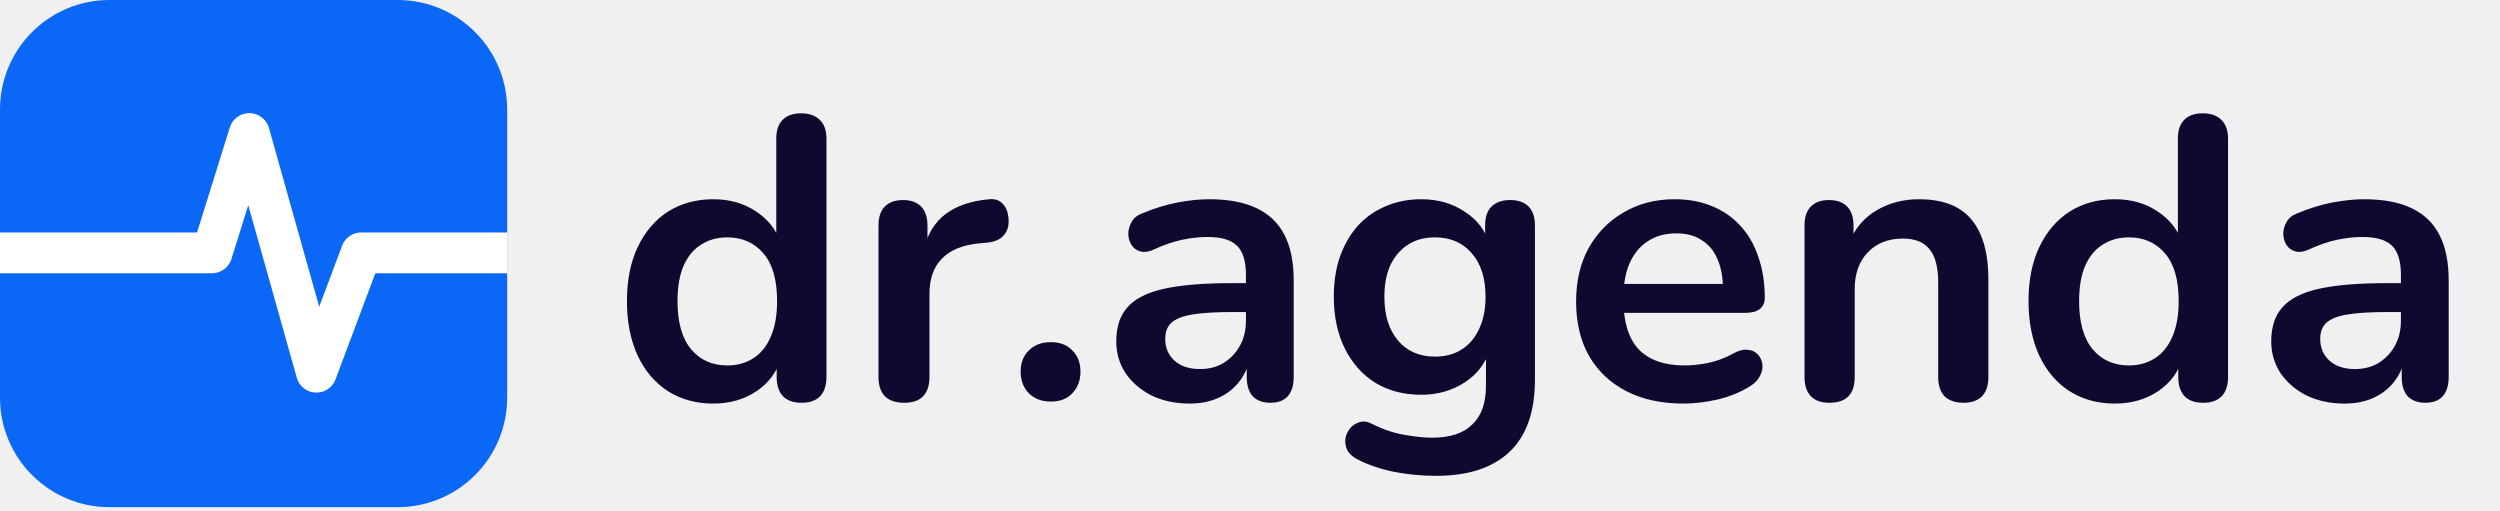
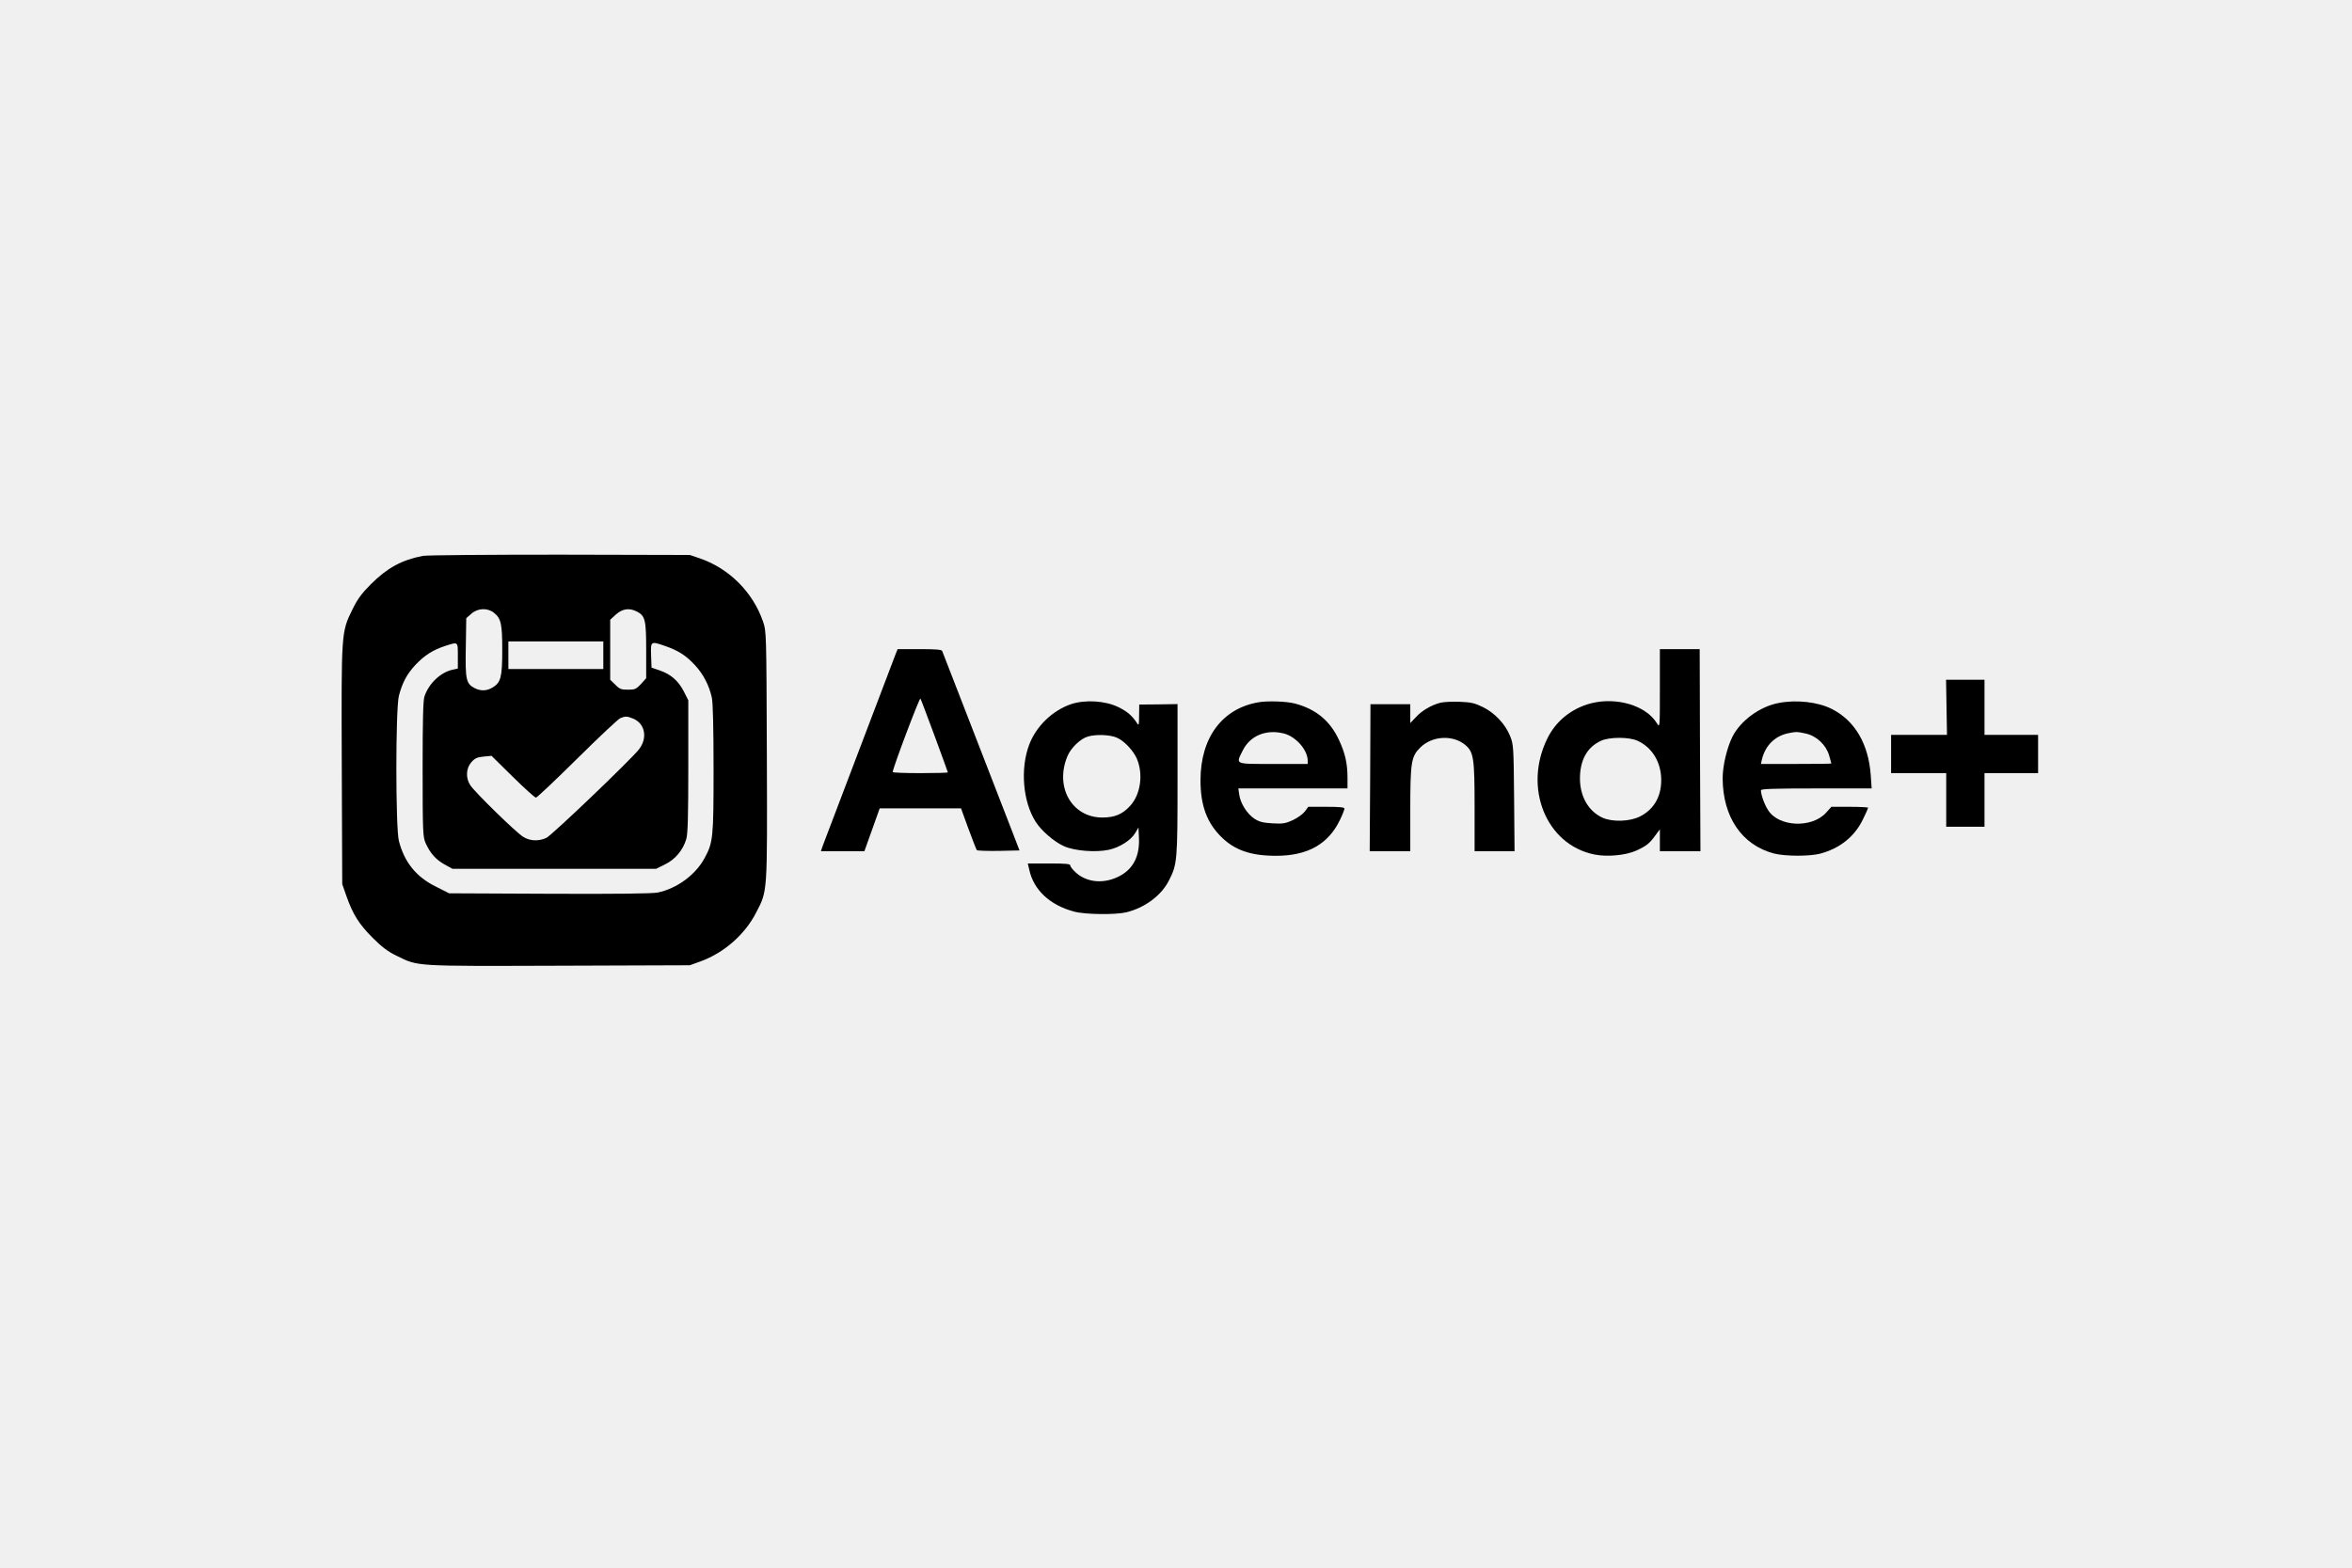
- <svg xmlns="http://www.w3.org/2000/svg" width="137" height="28" viewBox="0 0 137 28" fill="none">
-   <g clip-path="url(#clip0_56_3248)">
-     <rect width="27.792" height="27.792" rx="6" fill="#0B68F7" />
-     <path d="M13.675 6.349L13.676 6.35L13.678 6.349L13.677 6.35C13.885 6.353 14.087 6.422 14.252 6.549L14.367 6.654C14.473 6.767 14.552 6.904 14.594 7.055L17.472 17.29L18.888 13.517L18.949 13.383C19.021 13.255 19.121 13.145 19.242 13.061L19.369 12.987C19.5 12.922 19.645 12.889 19.793 12.889H42.183C42.439 12.889 42.685 12.991 42.866 13.172L42.931 13.243C43.072 13.416 43.15 13.632 43.15 13.857C43.15 14.081 43.072 14.297 42.931 14.469L42.866 14.54C42.685 14.722 42.439 14.823 42.183 14.824H20.464L18.246 20.737C18.192 20.88 18.106 21.007 17.994 21.11L17.875 21.203C17.747 21.288 17.602 21.34 17.451 21.358L17.3 21.364C17.147 21.357 16.998 21.315 16.866 21.241L16.74 21.156C16.62 21.061 16.525 20.939 16.462 20.801L16.409 20.659L13.612 10.715L12.541 14.145C12.495 14.293 12.414 14.426 12.307 14.536L12.19 14.636C12.066 14.727 11.922 14.787 11.771 14.812L11.618 14.824H-9.183C-9.407 14.824 -9.624 14.746 -9.796 14.605L-9.866 14.54C-10.048 14.359 -10.15 14.113 -10.15 13.857C-10.15 13.6 -10.048 13.354 -9.866 13.172L-9.796 13.108C-9.624 12.967 -9.407 12.889 -9.183 12.889H10.907L12.738 7.028L12.796 6.883C12.865 6.744 12.968 6.623 13.095 6.532L13.227 6.452C13.365 6.383 13.517 6.348 13.672 6.35L13.673 6.349H13.675Z" fill="white" stroke="white" stroke-width="0.3" />
+ <svg xmlns="http://www.w3.org/2000/svg" version="1.0" width="1536pt" height="1024pt" viewBox="0 0 1536 1024" preserveAspectRatio="xMidYMid meet">
+   <g transform="translate(0,1024) scale(0.1,-0.1)" fill="#000000" stroke="none">
+     <path d="M2761 6609 c-138 -27 -231 -78 -337 -183 -64 -64 -89 -99 -122 -166 -74 -151 -73 -144 -70 -1020 l3 -775 28 -80 c42 -118 81 -181 171 -271 61 -61 100 -90 156 -117 144 -70 102 -68 1056 -65 l859 3 72 26 c152 56 288 175 361 318 75 145 73 116 70 1026 -3 807 -3 810 -25 875 -66 192 -221 347 -413 413 l-65 22 -850 2 c-467 0 -870 -3 -894 -8z m464 -371 c47 -37 55 -72 55 -243 0 -177 -9 -213 -62 -245 -39 -24 -78 -25 -118 -5 -56 29 -62 55 -58 267 l3 190 33 29 c41 37 105 40 147 7z m935 7 c54 -28 60 -55 60 -255 l0 -180 -34 -38 c-31 -33 -39 -37 -85 -37 -44 0 -55 4 -83 33 l-33 32 0 196 0 196 37 34 c43 38 88 45 138 19z m-220 -285 l0 -90 -310 0 -310 0 0 90 0 90 310 0 310 0 0 -90z m-950 -4 l0 -83 -32 -7 c-79 -16 -157 -89 -186 -175 -9 -24 -12 -166 -12 -475 0 -414 2 -444 20 -484 30 -66 66 -106 122 -138 l53 -29 665 0 665 0 58 29 c67 32 118 94 139 166 10 34 13 150 13 476 l0 430 -30 59 c-36 69 -84 111 -157 136 l-53 18 -3 80 c-3 94 -3 94 93 61 83 -29 133 -60 191 -122 56 -59 96 -136 113 -216 7 -34 11 -201 11 -465 0 -449 -3 -479 -58 -581 -59 -110 -181 -200 -307 -226 -34 -7 -270 -10 -707 -8 l-655 3 -85 43 c-129 63 -207 159 -243 299 -22 85 -22 862 0 948 23 88 53 143 109 203 59 62 114 97 194 123 85 27 82 30 82 -65z m1145 -410 c79 -33 96 -129 36 -203 -60 -74 -567 -559 -603 -576 -50 -23 -106 -21 -150 6 -47 28 -322 297 -348 340 -30 48 -26 109 8 148 23 26 38 33 80 37 l52 5 139 -137 c76 -75 144 -136 151 -136 7 0 128 115 270 255 141 140 268 259 281 264 33 14 45 13 84 -3z" />
+     <path d="M5851 5973 c-18 -46 -462 -1215 -477 -1255 l-13 -38 142 0 142 0 50 140 50 140 265 0 266 0 48 -132 c27 -73 52 -137 55 -141 4 -4 69 -6 143 -5 l136 3 -50 130 c-47 123 -445 1146 -455 1173 -4 9 -43 12 -148 12 l-143 0 -11 -27z m253 -541 c47 -128 86 -235 86 -237 0 -3 -81 -5 -180 -5 -99 0 -180 3 -180 7 0 25 176 491 181 480 4 -6 45 -117 93 -245z" />
+     <path d="M10840 5743 c0 -256 0 -258 -19 -228 -70 116 -262 174 -431 131 -126 -33 -229 -115 -285 -230 -158 -321 -9 -692 305 -757 85 -18 207 -6 276 25 67 31 86 46 125 100 l29 39 0 -71 0 -72 133 0 132 0 -3 660 -2 660 -130 0 -130 0 0 -257z m-145 -342 c89 -41 145 -127 153 -232 8 -121 -41 -214 -140 -263 -66 -33 -180 -36 -243 -7 -91 42 -146 137 -147 254 0 122 46 206 137 248 55 26 185 26 240 0z" />
+     <path d="M12712 5620 l3 -180 -182 0 -183 0 0 -125 0 -125 180 0 180 0 0 -175 0 -175 125 0 125 0 0 175 0 175 175 0 175 0 0 125 0 125 -175 0 -175 0 0 180 0 180 -125 0 -126 0 3 -180z" />
+     <path d="M6996 5641 c-122 -41 -230 -145 -275 -266 -59 -157 -41 -371 42 -502 37 -59 122 -132 185 -160 68 -31 206 -42 292 -24 71 15 145 62 173 109 l22 37 3 -65 c6 -120 -36 -204 -124 -251 -98 -53 -209 -46 -283 17 -23 20 -41 42 -41 50 0 11 -25 14 -139 14 l-139 0 10 -42 c29 -133 137 -232 295 -273 71 -19 270 -21 339 -4 121 30 229 110 278 208 54 106 56 125 56 659 l0 493 -125 -2 -125 -1 -1 -72 c0 -59 -2 -68 -12 -52 -32 50 -64 78 -123 107 -85 42 -216 50 -308 20z m299 -220 c48 -21 108 -86 130 -138 42 -101 24 -231 -43 -305 -50 -56 -101 -78 -183 -78 -200 0 -313 201 -227 403 23 53 85 113 133 126 53 16 147 12 190 -8z" />
+     <path d="M8220 5653 c-238 -40 -380 -231 -380 -510 0 -163 41 -275 134 -368 88 -88 194 -125 359 -125 207 0 342 76 418 235 16 33 29 66 29 73 0 9 -30 12 -118 12 l-118 0 -23 -31 c-13 -17 -48 -42 -78 -56 -48 -22 -65 -25 -134 -21 -63 4 -86 10 -118 31 -47 31 -91 101 -98 157 l-6 40 357 0 356 0 0 70 c0 91 -15 160 -55 245 -58 127 -152 204 -290 240 -55 14 -175 18 -235 8z m164 -204 c79 -20 155 -107 156 -176 l0 -23 -225 0 c-257 0 -245 -5 -199 88 48 97 153 140 268 111z" />
+     <path d="M9407 5650 c-60 -16 -119 -50 -159 -93 l-38 -40 0 61 0 62 -130 0 -130 0 -2 -480 -3 -480 133 0 132 0 0 265 c0 316 6 353 64 411 77 78 214 86 295 18 55 -46 61 -86 61 -406 l0 -288 131 0 130 0 -3 348 c-3 335 -4 349 -26 404 -32 79 -99 150 -177 189 -55 27 -78 32 -152 35 -49 2 -105 -1 -126 -6z" />
+     <path d="M11615 5648 c-122 -23 -248 -115 -301 -220 -36 -72 -64 -190 -64 -272 1 -253 126 -436 335 -491 74 -19 233 -19 302 -1 130 35 227 113 281 228 18 36 32 69 32 72 0 3 -54 6 -120 6 l-120 0 -35 -39 c-93 -102 -309 -93 -378 17 -24 36 -47 101 -47 130 0 9 79 12 361 12 l362 0 -6 88 c-15 204 -104 355 -254 431 -91 46 -231 62 -348 39z m176 -199 c71 -15 133 -73 154 -142 8 -28 15 -52 15 -54 0 -2 -104 -3 -230 -3 l-230 0 6 28 c22 92 85 155 174 173 52 10 54 10 111 -2z" />
  </g>
-   <path d="M39.086 22.116C38.147 22.116 37.319 21.889 36.6 21.434C35.896 20.979 35.346 20.334 34.95 19.498C34.554 18.647 34.356 17.65 34.356 16.506C34.356 15.347 34.554 14.357 34.95 13.536C35.346 12.7 35.896 12.055 36.6 11.6C37.319 11.145 38.147 10.918 39.086 10.918C39.981 10.918 40.758 11.138 41.418 11.578C42.093 12.018 42.547 12.597 42.782 13.316H42.54V7.596C42.54 7.141 42.657 6.797 42.892 6.562C43.127 6.327 43.464 6.21 43.904 6.21C44.344 6.21 44.681 6.327 44.916 6.562C45.165 6.797 45.29 7.141 45.29 7.596V20.664C45.29 21.119 45.173 21.471 44.938 21.72C44.703 21.955 44.366 22.072 43.926 22.072C43.486 22.072 43.149 21.955 42.914 21.72C42.679 21.471 42.562 21.119 42.562 20.664V18.948L42.804 19.608C42.584 20.371 42.137 20.979 41.462 21.434C40.787 21.889 39.995 22.116 39.086 22.116ZM39.856 20.026C40.399 20.026 40.875 19.894 41.286 19.63C41.697 19.366 42.012 18.977 42.232 18.464C42.467 17.936 42.584 17.283 42.584 16.506C42.584 15.333 42.335 14.46 41.836 13.888C41.337 13.301 40.677 13.008 39.856 13.008C39.313 13.008 38.837 13.14 38.426 13.404C38.015 13.653 37.693 14.042 37.458 14.57C37.238 15.083 37.128 15.729 37.128 16.506C37.128 17.665 37.377 18.545 37.876 19.146C38.375 19.733 39.035 20.026 39.856 20.026ZM49.549 22.072C49.095 22.072 48.743 21.955 48.493 21.72C48.259 21.471 48.141 21.119 48.141 20.664V12.348C48.141 11.893 48.259 11.549 48.493 11.314C48.728 11.079 49.058 10.962 49.483 10.962C49.909 10.962 50.239 11.079 50.473 11.314C50.708 11.549 50.825 11.893 50.825 12.348V13.734H50.605C50.811 12.854 51.214 12.187 51.815 11.732C52.417 11.277 53.216 11.006 54.213 10.918C54.521 10.889 54.763 10.969 54.939 11.16C55.13 11.336 55.24 11.615 55.269 11.996C55.299 12.363 55.211 12.663 55.005 12.898C54.815 13.118 54.521 13.25 54.125 13.294L53.641 13.338C52.747 13.426 52.072 13.705 51.617 14.174C51.163 14.629 50.935 15.274 50.935 16.11V20.664C50.935 21.119 50.818 21.471 50.583 21.72C50.349 21.955 50.004 22.072 49.549 22.072ZM57.582 22.006C57.084 22.006 56.68 21.852 56.372 21.544C56.079 21.236 55.932 20.84 55.932 20.356C55.932 19.887 56.079 19.505 56.372 19.212C56.68 18.904 57.084 18.75 57.582 18.75C58.096 18.75 58.492 18.904 58.77 19.212C59.064 19.505 59.21 19.887 59.21 20.356C59.21 20.84 59.064 21.236 58.77 21.544C58.492 21.852 58.096 22.006 57.582 22.006ZM65.197 22.116C64.42 22.116 63.723 21.969 63.107 21.676C62.506 21.368 62.029 20.957 61.677 20.444C61.34 19.931 61.171 19.351 61.171 18.706C61.171 17.914 61.376 17.291 61.787 16.836C62.198 16.367 62.865 16.029 63.789 15.824C64.713 15.619 65.952 15.516 67.507 15.516H68.607V17.1H67.529C66.62 17.1 65.894 17.144 65.351 17.232C64.808 17.32 64.42 17.474 64.185 17.694C63.965 17.899 63.855 18.193 63.855 18.574C63.855 19.058 64.024 19.454 64.361 19.762C64.698 20.07 65.168 20.224 65.769 20.224C66.253 20.224 66.678 20.114 67.045 19.894C67.426 19.659 67.727 19.344 67.947 18.948C68.167 18.552 68.277 18.097 68.277 17.584V15.054C68.277 14.321 68.116 13.793 67.793 13.47C67.47 13.147 66.928 12.986 66.165 12.986C65.74 12.986 65.278 13.037 64.779 13.14C64.295 13.243 63.782 13.419 63.239 13.668C62.96 13.8 62.711 13.837 62.491 13.778C62.286 13.719 62.124 13.602 62.007 13.426C61.89 13.235 61.831 13.03 61.831 12.81C61.831 12.59 61.89 12.377 62.007 12.172C62.124 11.952 62.322 11.791 62.601 11.688C63.276 11.409 63.921 11.211 64.537 11.094C65.168 10.977 65.74 10.918 66.253 10.918C67.309 10.918 68.174 11.079 68.849 11.402C69.538 11.725 70.052 12.216 70.389 12.876C70.726 13.521 70.895 14.357 70.895 15.384V20.664C70.895 21.119 70.785 21.471 70.565 21.72C70.345 21.955 70.03 22.072 69.619 22.072C69.208 22.072 68.886 21.955 68.651 21.72C68.431 21.471 68.321 21.119 68.321 20.664V19.608H68.497C68.394 20.121 68.189 20.569 67.881 20.95C67.588 21.317 67.214 21.603 66.759 21.808C66.304 22.013 65.784 22.116 65.197 22.116ZM78.702 26.076C77.91 26.076 77.14 26.003 76.392 25.856C75.659 25.709 74.992 25.482 74.39 25.174C74.112 25.027 73.921 24.851 73.818 24.646C73.73 24.441 73.701 24.228 73.73 24.008C73.774 23.803 73.862 23.619 73.994 23.458C74.141 23.297 74.317 23.187 74.522 23.128C74.728 23.069 74.94 23.099 75.16 23.216C75.806 23.539 76.414 23.744 76.986 23.832C77.573 23.935 78.072 23.986 78.482 23.986C79.465 23.986 80.198 23.744 80.682 23.26C81.181 22.791 81.43 22.087 81.43 21.148V19.168H81.628C81.408 19.916 80.946 20.517 80.242 20.972C79.553 21.412 78.768 21.632 77.888 21.632C76.92 21.632 76.077 21.412 75.358 20.972C74.64 20.517 74.082 19.887 73.686 19.08C73.29 18.273 73.092 17.335 73.092 16.264C73.092 15.457 73.202 14.731 73.422 14.086C73.657 13.426 73.98 12.861 74.39 12.392C74.816 11.923 75.322 11.563 75.908 11.314C76.51 11.05 77.17 10.918 77.888 10.918C78.798 10.918 79.59 11.145 80.264 11.6C80.954 12.04 81.401 12.627 81.606 13.36L81.386 13.91V12.348C81.386 11.893 81.504 11.549 81.738 11.314C81.988 11.079 82.325 10.962 82.75 10.962C83.19 10.962 83.528 11.079 83.762 11.314C83.997 11.549 84.114 11.893 84.114 12.348V20.818C84.114 22.563 83.652 23.876 82.728 24.756C81.804 25.636 80.462 26.076 78.702 26.076ZM78.636 19.542C79.208 19.542 79.7 19.41 80.11 19.146C80.521 18.882 80.836 18.508 81.056 18.024C81.291 17.525 81.408 16.939 81.408 16.264C81.408 15.252 81.159 14.46 80.66 13.888C80.162 13.301 79.487 13.008 78.636 13.008C78.064 13.008 77.573 13.14 77.162 13.404C76.752 13.668 76.429 14.042 76.194 14.526C75.974 15.01 75.864 15.589 75.864 16.264C75.864 17.276 76.114 18.075 76.612 18.662C77.111 19.249 77.786 19.542 78.636 19.542ZM92.266 22.116C91.048 22.116 90 21.889 89.12 21.434C88.24 20.979 87.558 20.334 87.074 19.498C86.604 18.662 86.37 17.672 86.37 16.528C86.37 15.413 86.597 14.438 87.052 13.602C87.521 12.766 88.159 12.113 88.966 11.644C89.787 11.16 90.718 10.918 91.76 10.918C92.522 10.918 93.204 11.043 93.806 11.292C94.422 11.541 94.942 11.901 95.368 12.37C95.808 12.839 96.138 13.411 96.358 14.086C96.592 14.746 96.71 15.494 96.71 16.33C96.71 16.594 96.614 16.799 96.424 16.946C96.248 17.078 95.991 17.144 95.654 17.144H88.592V15.56H94.774L94.422 15.89C94.422 15.215 94.319 14.651 94.114 14.196C93.923 13.741 93.637 13.397 93.256 13.162C92.889 12.913 92.427 12.788 91.87 12.788C91.254 12.788 90.726 12.935 90.286 13.228C89.86 13.507 89.53 13.91 89.296 14.438C89.076 14.951 88.966 15.567 88.966 16.286V16.44C88.966 17.643 89.244 18.545 89.802 19.146C90.374 19.733 91.21 20.026 92.31 20.026C92.691 20.026 93.116 19.982 93.586 19.894C94.07 19.791 94.524 19.623 94.95 19.388C95.258 19.212 95.529 19.139 95.764 19.168C95.998 19.183 96.182 19.263 96.314 19.41C96.46 19.557 96.548 19.74 96.578 19.96C96.607 20.165 96.563 20.378 96.446 20.598C96.343 20.818 96.16 21.009 95.896 21.17C95.382 21.493 94.788 21.735 94.114 21.896C93.454 22.043 92.838 22.116 92.266 22.116ZM100.251 22.072C99.811 22.072 99.474 21.955 99.239 21.72C99.005 21.471 98.887 21.119 98.887 20.664V12.348C98.887 11.893 99.005 11.549 99.239 11.314C99.474 11.079 99.804 10.962 100.229 10.962C100.655 10.962 100.985 11.079 101.219 11.314C101.454 11.549 101.571 11.893 101.571 12.348V13.844L101.329 13.294C101.652 12.517 102.151 11.93 102.825 11.534C103.515 11.123 104.292 10.918 105.157 10.918C106.023 10.918 106.734 11.079 107.291 11.402C107.849 11.725 108.267 12.216 108.545 12.876C108.824 13.521 108.963 14.343 108.963 15.34V20.664C108.963 21.119 108.846 21.471 108.611 21.72C108.377 21.955 108.039 22.072 107.599 22.072C107.159 22.072 106.815 21.955 106.565 21.72C106.331 21.471 106.213 21.119 106.213 20.664V15.472C106.213 14.636 106.052 14.027 105.729 13.646C105.421 13.265 104.937 13.074 104.277 13.074C103.471 13.074 102.825 13.331 102.341 13.844C101.872 14.343 101.637 15.01 101.637 15.846V20.664C101.637 21.603 101.175 22.072 100.251 22.072ZM115.893 22.116C114.954 22.116 114.125 21.889 113.407 21.434C112.703 20.979 112.153 20.334 111.757 19.498C111.361 18.647 111.163 17.65 111.163 16.506C111.163 15.347 111.361 14.357 111.757 13.536C112.153 12.7 112.703 12.055 113.407 11.6C114.125 11.145 114.954 10.918 115.893 10.918C116.787 10.918 117.565 11.138 118.225 11.578C118.899 12.018 119.354 12.597 119.589 13.316H119.347V7.596C119.347 7.141 119.464 6.797 119.699 6.562C119.933 6.327 120.271 6.21 120.711 6.21C121.151 6.21 121.488 6.327 121.723 6.562C121.972 6.797 122.097 7.141 122.097 7.596V20.664C122.097 21.119 121.979 21.471 121.745 21.72C121.51 21.955 121.173 22.072 120.733 22.072C120.293 22.072 119.955 21.955 119.721 21.72C119.486 21.471 119.369 21.119 119.369 20.664V18.948L119.611 19.608C119.391 20.371 118.943 20.979 118.269 21.434C117.594 21.889 116.802 22.116 115.893 22.116ZM116.663 20.026C117.205 20.026 117.682 19.894 118.093 19.63C118.503 19.366 118.819 18.977 119.039 18.464C119.273 17.936 119.391 17.283 119.391 16.506C119.391 15.333 119.141 14.46 118.643 13.888C118.144 13.301 117.484 13.008 116.663 13.008C116.12 13.008 115.643 13.14 115.233 13.404C114.822 13.653 114.499 14.042 114.265 14.57C114.045 15.083 113.935 15.729 113.935 16.506C113.935 17.665 114.184 18.545 114.683 19.146C115.181 19.733 115.841 20.026 116.663 20.026ZM128.49 22.116C127.713 22.116 127.016 21.969 126.4 21.676C125.799 21.368 125.322 20.957 124.97 20.444C124.633 19.931 124.464 19.351 124.464 18.706C124.464 17.914 124.669 17.291 125.08 16.836C125.491 16.367 126.158 16.029 127.082 15.824C128.006 15.619 129.245 15.516 130.8 15.516H131.9V17.1H130.822C129.913 17.1 129.187 17.144 128.644 17.232C128.101 17.32 127.713 17.474 127.478 17.694C127.258 17.899 127.148 18.193 127.148 18.574C127.148 19.058 127.317 19.454 127.654 19.762C127.991 20.07 128.461 20.224 129.062 20.224C129.546 20.224 129.971 20.114 130.338 19.894C130.719 19.659 131.02 19.344 131.24 18.948C131.46 18.552 131.57 18.097 131.57 17.584V15.054C131.57 14.321 131.409 13.793 131.086 13.47C130.763 13.147 130.221 12.986 129.458 12.986C129.033 12.986 128.571 13.037 128.072 13.14C127.588 13.243 127.075 13.419 126.532 13.668C126.253 13.8 126.004 13.837 125.784 13.778C125.579 13.719 125.417 13.602 125.3 13.426C125.183 13.235 125.124 13.03 125.124 12.81C125.124 12.59 125.183 12.377 125.3 12.172C125.417 11.952 125.615 11.791 125.894 11.688C126.569 11.409 127.214 11.211 127.83 11.094C128.461 10.977 129.033 10.918 129.546 10.918C130.602 10.918 131.467 11.079 132.142 11.402C132.831 11.725 133.345 12.216 133.682 12.876C134.019 13.521 134.188 14.357 134.188 15.384V20.664C134.188 21.119 134.078 21.471 133.858 21.72C133.638 21.955 133.323 22.072 132.912 22.072C132.501 22.072 132.179 21.955 131.944 21.72C131.724 21.471 131.614 21.119 131.614 20.664V19.608H131.79C131.687 20.121 131.482 20.569 131.174 20.95C130.881 21.317 130.507 21.603 130.052 21.808C129.597 22.013 129.077 22.116 128.49 22.116Z" fill="#0E0A2F" />
-   <defs>
-     <clipPath id="clip0_56_3248">
-       <rect width="27.792" height="27.792" rx="6" fill="white" />
-     </clipPath>
-   </defs>
</svg>
